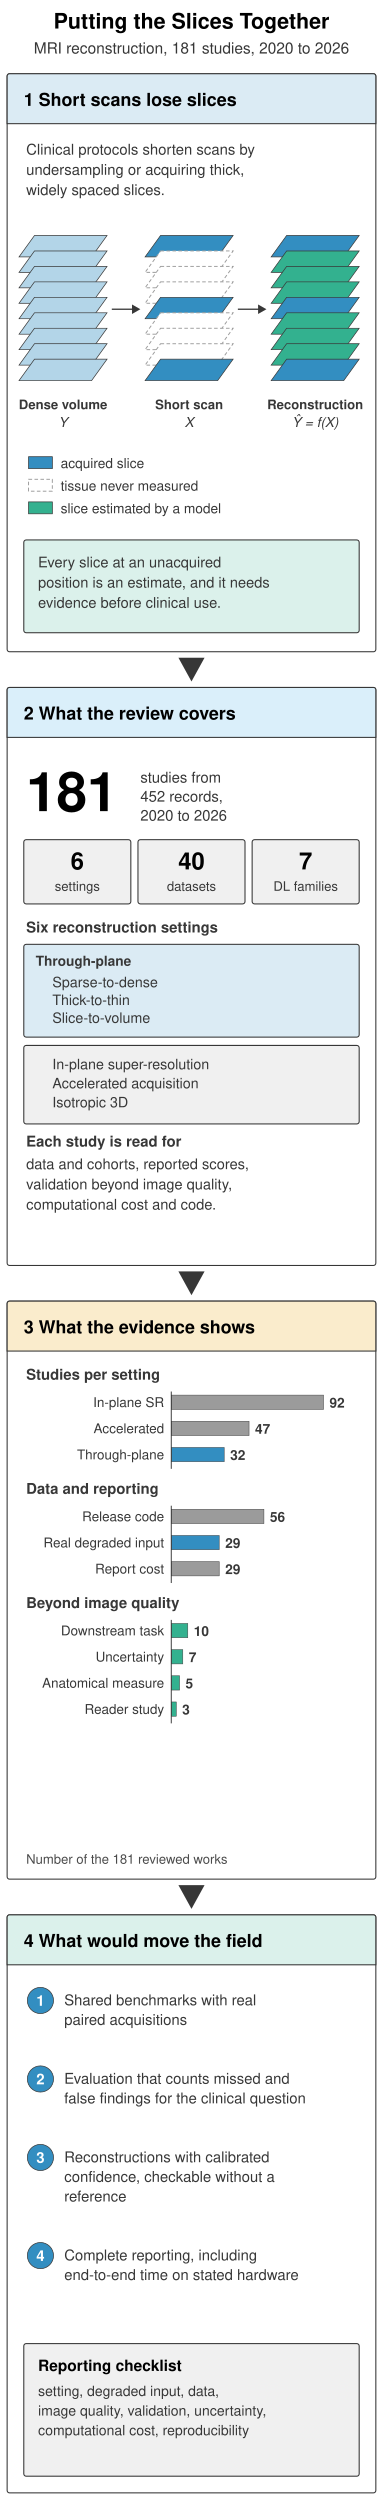
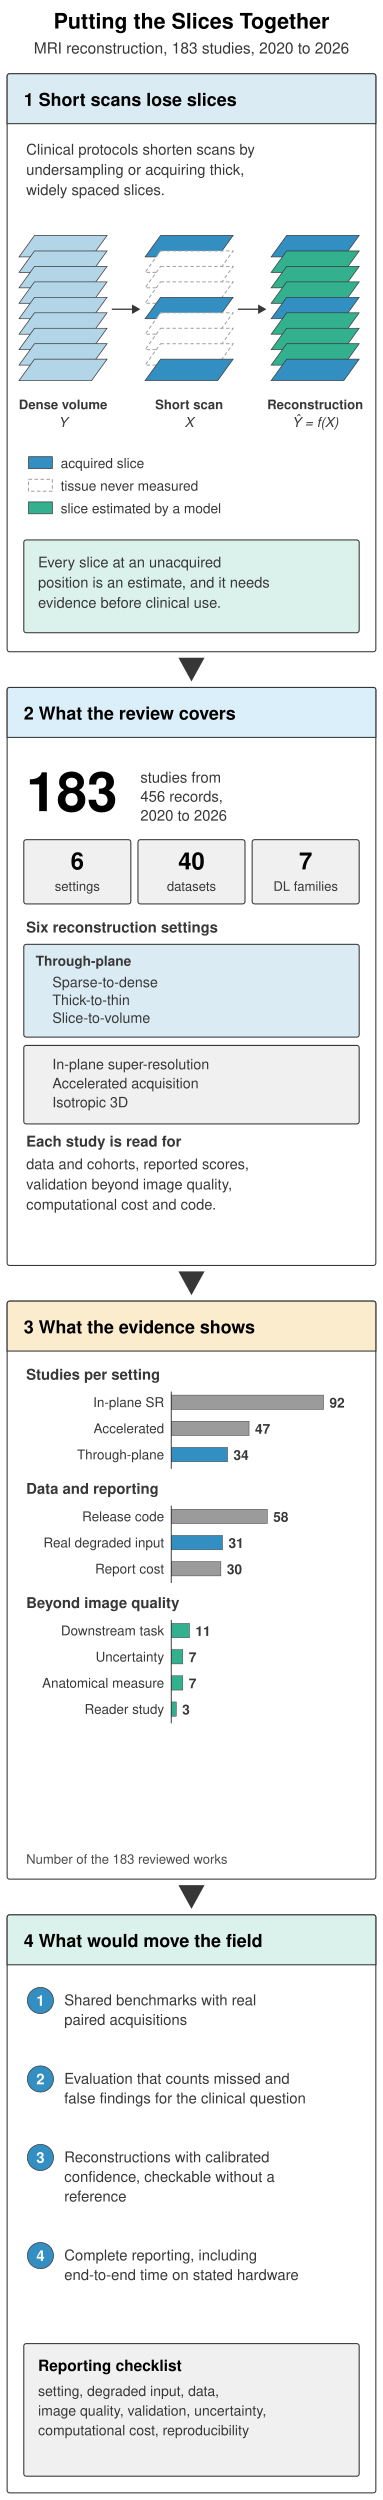
<svg xmlns="http://www.w3.org/2000/svg" viewBox="0 0 322 2102" width="322" height="2102" role="img" font-family="Helvetica, 'Nimbus Sans', Arial, sans-serif">
  <rect width="322" height="2102" fill="#ffffff" />
  <text x="161.0" y="24" font-size="18" font-weight="700" text-anchor="middle" fill="#000000">Putting the Slices Together</text>
-   <text x="161.0" y="45" font-size="13" font-weight="400" text-anchor="middle" fill="#373737">MRI reconstruction, 181 studies, 2020 to 2026</text>
+   <text x="161.0" y="45" font-size="13" font-weight="400" text-anchor="middle" fill="#373737">MRI reconstruction, 183 studies, 2020 to 2026</text>
  <g transform="translate(6,62)">
    <rect x="0" y="0" width="310" height="486" rx="2" fill="#ffffff" stroke="#373737" stroke-width="0.9" />
    <path d="M2 0H308a2 2 0 0 1 2 2V42H0V2a2 2 0 0 1 2-2z" fill="#DBEBF4" stroke="#373737" stroke-width="0.9" />
    <text x="14" y="27" font-size="15" font-weight="700" text-anchor="start" fill="#000000">1  Short scans lose slices</text>
    <text x="16" y="68" font-size="12.5" font-weight="400" text-anchor="start" fill="#373737">Clinical protocols shorten scans by</text>
    <text x="16" y="85" font-size="12.5" font-weight="400" text-anchor="start" fill="#373737">undersampling or acquiring thick,</text>
    <text x="16" y="102" font-size="12.5" font-weight="400" text-anchor="start" fill="#373737">widely spaced slices.</text>
    <polygon points="23,136 84,136 71,154 10,154" fill="#B3D5E8" stroke="#373737" stroke-width="0.6" />
    <polygon points="23,149 84,149 71,167 10,167" fill="#B3D5E8" stroke="#373737" stroke-width="0.6" />
    <polygon points="23,162 84,162 71,180 10,180" fill="#B3D5E8" stroke="#373737" stroke-width="0.6" />
    <polygon points="23,175 84,175 71,193 10,193" fill="#B3D5E8" stroke="#373737" stroke-width="0.6" />
    <polygon points="23,188 84,188 71,206 10,206" fill="#B3D5E8" stroke="#373737" stroke-width="0.6" />
    <polygon points="23,201 84,201 71,219 10,219" fill="#B3D5E8" stroke="#373737" stroke-width="0.6" />
    <polygon points="23,214 84,214 71,232 10,232" fill="#B3D5E8" stroke="#373737" stroke-width="0.6" />
    <polygon points="23,227 84,227 71,245 10,245" fill="#B3D5E8" stroke="#373737" stroke-width="0.6" />
    <polygon points="23,240 84,240 71,258 10,258" fill="#B3D5E8" stroke="#373737" stroke-width="0.6" />
    <polygon points="129,136 190,136 177,154 116,154" fill="#338EC1" stroke="#373737" stroke-width="0.6" />
    <polygon points="129,149 190,149 177,167 116,167" fill="#ffffff" stroke="#9B9B9B" stroke-width="0.8" stroke-dasharray="3 2" />
    <polygon points="129,162 190,162 177,180 116,180" fill="#ffffff" stroke="#9B9B9B" stroke-width="0.8" stroke-dasharray="3 2" />
    <polygon points="129,175 190,175 177,193 116,193" fill="#ffffff" stroke="#9B9B9B" stroke-width="0.8" stroke-dasharray="3 2" />
    <polygon points="129,188 190,188 177,206 116,206" fill="#338EC1" stroke="#373737" stroke-width="0.6" />
    <polygon points="129,201 190,201 177,219 116,219" fill="#ffffff" stroke="#9B9B9B" stroke-width="0.8" stroke-dasharray="3 2" />
    <polygon points="129,214 190,214 177,232 116,232" fill="#ffffff" stroke="#9B9B9B" stroke-width="0.8" stroke-dasharray="3 2" />
    <polygon points="129,227 190,227 177,245 116,245" fill="#ffffff" stroke="#9B9B9B" stroke-width="0.8" stroke-dasharray="3 2" />
    <polygon points="129,240 190,240 177,258 116,258" fill="#338EC1" stroke="#373737" stroke-width="0.6" />
    <polygon points="235,136 296,136 283,154 222,154" fill="#338EC1" stroke="#373737" stroke-width="0.6" />
    <polygon points="235,149 296,149 283,167 222,167" fill="#33B18F" stroke="#373737" stroke-width="0.6" />
    <polygon points="235,162 296,162 283,180 222,180" fill="#33B18F" stroke="#373737" stroke-width="0.6" />
    <polygon points="235,175 296,175 283,193 222,193" fill="#33B18F" stroke="#373737" stroke-width="0.6" />
    <polygon points="235,188 296,188 283,206 222,206" fill="#338EC1" stroke="#373737" stroke-width="0.6" />
    <polygon points="235,201 296,201 283,219 222,219" fill="#33B18F" stroke="#373737" stroke-width="0.6" />
    <polygon points="235,214 296,214 283,232 222,232" fill="#33B18F" stroke="#373737" stroke-width="0.6" />
    <polygon points="235,227 296,227 283,245 222,245" fill="#33B18F" stroke="#373737" stroke-width="0.6" />
    <polygon points="235,240 296,240 283,258 222,258" fill="#338EC1" stroke="#373737" stroke-width="0.6" />
    <line x1="88" y1="198" x2="107" y2="198" stroke="#373737" stroke-width="1.1" />
    <polygon points="112,198 105,194 105,202" fill="#373737" />
    <line x1="194" y1="198" x2="213" y2="198" stroke="#373737" stroke-width="1.1" />
    <polygon points="218,198 211,194 211,202" fill="#373737" />
    <text x="47" y="282" font-size="11" font-weight="700" text-anchor="middle" fill="#373737">Dense volume</text>
    <text x="47" y="297" font-size="11.5" font-weight="400" text-anchor="middle" fill="#373737" font-style="italic">Y</text>
    <text x="153" y="282" font-size="11" font-weight="700" text-anchor="middle" fill="#373737">Short scan</text>
    <text x="153" y="297" font-size="11.5" font-weight="400" text-anchor="middle" fill="#373737" font-style="italic">X</text>
    <text x="259" y="282" font-size="11" font-weight="700" text-anchor="middle" fill="#373737">Reconstruction</text>
    <text x="259" y="297" font-size="11.5" font-weight="400" text-anchor="middle" fill="#373737" font-style="italic">Ŷ = f(X)</text>
    <rect x="18" y="322" width="20" height="10" rx="0" fill="#338EC1" stroke="#373737" stroke-width="0.6" />
    <text x="45" y="331.5" font-size="11.5" font-weight="400" text-anchor="start" fill="#373737">acquired slice</text>
    <rect x="18" y="341" width="20" height="10" rx="0" fill="#ffffff" stroke="#9B9B9B" stroke-width="0.8" stroke-dasharray="3 2" />
    <text x="45" y="350.5" font-size="11.5" font-weight="400" text-anchor="start" fill="#373737">tissue never measured</text>
    <rect x="18" y="360" width="20" height="10" rx="0" fill="#33B18F" stroke="#373737" stroke-width="0.6" />
    <text x="45" y="369.5" font-size="11.5" font-weight="400" text-anchor="start" fill="#373737">slice estimated by a model</text>
    <rect x="14" y="392" width="282" height="78" rx="2" fill="#DBF1EB" stroke="#373737" stroke-width="0.9" />
    <text x="26" y="415" font-size="12.3" font-weight="400" text-anchor="start" fill="#373737">Every slice at an unacquired</text>
    <text x="26" y="432" font-size="12.3" font-weight="400" text-anchor="start" fill="#373737">position is an estimate, and it needs</text>
    <text x="26" y="449" font-size="12.3" font-weight="400" text-anchor="start" fill="#373737">evidence before clinical use.</text>
  </g>
  <polygon points="150.0,553 172.0,553 161.0,573" fill="#373737" />
  <g transform="translate(6,578)">
    <rect x="0" y="0" width="310" height="486" rx="2" fill="#ffffff" stroke="#373737" stroke-width="0.9" />
    <path d="M2 0H308a2 2 0 0 1 2 2V42H0V2a2 2 0 0 1 2-2z" fill="#DAEFFA" stroke="#373737" stroke-width="0.9" />
    <text x="14" y="27" font-size="15" font-weight="700" text-anchor="start" fill="#000000">2  What the review covers</text>
-     <text x="16" y="104" font-size="46" font-weight="700" text-anchor="start" fill="#000000">181</text>
+     <text x="16" y="104" font-size="46" font-weight="700" text-anchor="start" fill="#000000">183</text>
    <text x="112" y="80" font-size="12.5" font-weight="400" text-anchor="start" fill="#373737">studies from</text>
-     <text x="112" y="96" font-size="12.5" font-weight="400" text-anchor="start" fill="#373737">452 records,</text>
+     <text x="112" y="96" font-size="12.5" font-weight="400" text-anchor="start" fill="#373737">456 records,</text>
    <text x="112" y="112" font-size="12.5" font-weight="400" text-anchor="start" fill="#373737">2020 to 2026</text>
    <rect x="14" y="128" width="90" height="54" rx="2" fill="#F0F0F0" stroke="#373737" stroke-width="0.9" />
    <text x="59" y="153" font-size="20" font-weight="700" text-anchor="middle" fill="#000000">6</text>
    <text x="59" y="171" font-size="11" font-weight="400" text-anchor="middle" fill="#373737">settings</text>
    <rect x="110" y="128" width="90" height="54" rx="2" fill="#F0F0F0" stroke="#373737" stroke-width="0.9" />
    <text x="155" y="153" font-size="20" font-weight="700" text-anchor="middle" fill="#000000">40</text>
    <text x="155" y="171" font-size="11" font-weight="400" text-anchor="middle" fill="#373737">datasets</text>
    <rect x="206" y="128" width="90" height="54" rx="2" fill="#F0F0F0" stroke="#373737" stroke-width="0.9" />
    <text x="251" y="153" font-size="20" font-weight="700" text-anchor="middle" fill="#000000">7</text>
    <text x="251" y="171" font-size="11" font-weight="400" text-anchor="middle" fill="#373737">DL families</text>
    <text x="16" y="206" font-size="12.5" font-weight="700" text-anchor="start" fill="#373737">Six reconstruction settings</text>
    <rect x="14" y="216" width="282" height="78" rx="2" fill="#DBEBF4" stroke="#373737" stroke-width="0.9" />
    <text x="24" y="234" font-size="11.5" font-weight="700" text-anchor="start" fill="#373737">Through-plane</text>
    <text x="38" y="252" font-size="12" font-weight="400" text-anchor="start" fill="#373737">Sparse-to-dense</text>
    <text x="38" y="267" font-size="12" font-weight="400" text-anchor="start" fill="#373737">Thick-to-thin</text>
    <text x="38" y="282" font-size="12" font-weight="400" text-anchor="start" fill="#373737">Slice-to-volume</text>
    <rect x="14" y="301" width="282" height="66" rx="2" fill="#F0F0F0" stroke="#373737" stroke-width="0.9" />
    <text x="38" y="321" font-size="12" font-weight="400" text-anchor="start" fill="#373737">In-plane super-resolution</text>
    <text x="38" y="337" font-size="12" font-weight="400" text-anchor="start" fill="#373737">Accelerated acquisition</text>
    <text x="38" y="353" font-size="12" font-weight="400" text-anchor="start" fill="#373737">Isotropic 3D</text>
    <text x="16" y="386" font-size="12.5" font-weight="700" text-anchor="start" fill="#373737">Each study is read for</text>
    <text x="16" y="405" font-size="12.3" font-weight="400" text-anchor="start" fill="#373737">data and cohorts, reported scores,</text>
    <text x="16" y="422" font-size="12.3" font-weight="400" text-anchor="start" fill="#373737">validation beyond image quality,</text>
    <text x="16" y="439" font-size="12.3" font-weight="400" text-anchor="start" fill="#373737">computational cost and code.</text>
  </g>
  <polygon points="150.0,1069 172.0,1069 161.0,1089" fill="#373737" />
  <g transform="translate(6,1094)">
    <rect x="0" y="0" width="310" height="486" rx="2" fill="#ffffff" stroke="#373737" stroke-width="0.9" />
    <path d="M2 0H308a2 2 0 0 1 2 2V42H0V2a2 2 0 0 1 2-2z" fill="#FAECCC" stroke="#373737" stroke-width="0.9" />
    <text x="14" y="27" font-size="15" font-weight="700" text-anchor="start" fill="#000000">3  What the evidence shows</text>
    <text x="16" y="66" font-size="12.5" font-weight="700" text-anchor="start" fill="#373737">Studies per setting</text>
    <text x="132" y="89" font-size="11.3" font-weight="400" text-anchor="end" fill="#373737">In-plane SR</text>
    <rect x="138" y="79" width="128.0" height="12" fill="#9B9B9B" stroke="#373737" stroke-width="0.4" />
    <text x="271.0" y="89.5" font-size="11.5" font-weight="700" text-anchor="start" fill="#373737">92</text>
    <text x="132" y="111" font-size="11.3" font-weight="400" text-anchor="end" fill="#373737">Accelerated</text>
    <rect x="138" y="101" width="65.4" height="12" fill="#9B9B9B" stroke="#373737" stroke-width="0.4" />
    <text x="208.391" y="111.5" font-size="11.5" font-weight="700" text-anchor="start" fill="#373737">47</text>
    <text x="132" y="133" font-size="11.3" font-weight="400" text-anchor="end" fill="#373737">Through-plane</text>
-     <rect x="138" y="123" width="44.5" height="12" fill="#338EC1" stroke="#373737" stroke-width="0.4" />
-     <text x="187.522" y="133.5" font-size="11.5" font-weight="700" text-anchor="start" fill="#373737">32</text>
+     <rect x="138" y="123" width="47.3" height="12" fill="#338EC1" stroke="#373737" stroke-width="0.4" />
+     <text x="190.304" y="133.5" font-size="11.5" font-weight="700" text-anchor="start" fill="#373737">34</text>
    <line x1="138" y1="76" x2="138" y2="141" stroke="#373737" stroke-width="0.8" />
    <text x="16" y="162" font-size="12.5" font-weight="700" text-anchor="start" fill="#373737">Data and reporting</text>
    <text x="132" y="185" font-size="11.3" font-weight="400" text-anchor="end" fill="#373737">Release code</text>
-     <rect x="138" y="175" width="77.9" height="12" fill="#9B9B9B" stroke="#373737" stroke-width="0.4" />
-     <text x="220.913" y="185.5" font-size="11.5" font-weight="700" text-anchor="start" fill="#373737">56</text>
+     <rect x="138" y="175" width="80.7" height="12" fill="#9B9B9B" stroke="#373737" stroke-width="0.4" />
+     <text x="223.696" y="185.5" font-size="11.5" font-weight="700" text-anchor="start" fill="#373737">58</text>
    <text x="132" y="207" font-size="11.3" font-weight="400" text-anchor="end" fill="#373737">Real degraded input</text>
-     <rect x="138" y="197" width="40.3" height="12" fill="#338EC1" stroke="#373737" stroke-width="0.4" />
-     <text x="183.348" y="207.5" font-size="11.5" font-weight="700" text-anchor="start" fill="#373737">29</text>
+     <rect x="138" y="197" width="43.1" height="12" fill="#338EC1" stroke="#373737" stroke-width="0.4" />
+     <text x="186.13" y="207.5" font-size="11.5" font-weight="700" text-anchor="start" fill="#373737">31</text>
    <text x="132" y="229" font-size="11.3" font-weight="400" text-anchor="end" fill="#373737">Report cost</text>
-     <rect x="138" y="219" width="40.3" height="12" fill="#9B9B9B" stroke="#373737" stroke-width="0.4" />
-     <text x="183.348" y="229.5" font-size="11.5" font-weight="700" text-anchor="start" fill="#373737">29</text>
+     <rect x="138" y="219" width="41.7" height="12" fill="#9B9B9B" stroke="#373737" stroke-width="0.4" />
+     <text x="184.739" y="229.5" font-size="11.5" font-weight="700" text-anchor="start" fill="#373737">30</text>
    <line x1="138" y1="172" x2="138" y2="237" stroke="#373737" stroke-width="0.8" />
    <text x="16" y="258" font-size="12.5" font-weight="700" text-anchor="start" fill="#373737">Beyond image quality</text>
    <text x="132" y="281" font-size="11.3" font-weight="400" text-anchor="end" fill="#373737">Downstream task</text>
-     <rect x="138" y="271" width="13.9" height="12" fill="#33B18F" stroke="#373737" stroke-width="0.4" />
-     <text x="156.913" y="281.5" font-size="11.5" font-weight="700" text-anchor="start" fill="#373737">10</text>
+     <rect x="138" y="271" width="15.3" height="12" fill="#33B18F" stroke="#373737" stroke-width="0.4" />
+     <text x="158.304" y="281.5" font-size="11.5" font-weight="700" text-anchor="start" fill="#373737">11</text>
    <text x="132" y="303" font-size="11.3" font-weight="400" text-anchor="end" fill="#373737">Uncertainty</text>
    <rect x="138" y="293" width="9.7" height="12" fill="#33B18F" stroke="#373737" stroke-width="0.4" />
    <text x="152.739" y="303.5" font-size="11.5" font-weight="700" text-anchor="start" fill="#373737">7</text>
    <text x="132" y="325" font-size="11.3" font-weight="400" text-anchor="end" fill="#373737">Anatomical measure</text>
-     <rect x="138" y="315" width="7.0" height="12" fill="#33B18F" stroke="#373737" stroke-width="0.4" />
-     <text x="149.957" y="325.5" font-size="11.5" font-weight="700" text-anchor="start" fill="#373737">5</text>
+     <rect x="138" y="315" width="9.7" height="12" fill="#33B18F" stroke="#373737" stroke-width="0.4" />
+     <text x="152.739" y="325.5" font-size="11.5" font-weight="700" text-anchor="start" fill="#373737">7</text>
    <text x="132" y="347" font-size="11.3" font-weight="400" text-anchor="end" fill="#373737">Reader study</text>
    <rect x="138" y="337" width="4.2" height="12" fill="#33B18F" stroke="#373737" stroke-width="0.4" />
    <text x="147.174" y="347.5" font-size="11.5" font-weight="700" text-anchor="start" fill="#373737">3</text>
    <line x1="138" y1="268" x2="138" y2="355" stroke="#373737" stroke-width="0.8" />
-     <text x="16" y="473" font-size="11" font-weight="400" text-anchor="start" fill="#4a4a4a">Number of the 181 reviewed works</text>
+     <text x="16" y="473" font-size="11" font-weight="400" text-anchor="start" fill="#4a4a4a">Number of the 183 reviewed works</text>
  </g>
  <polygon points="150.0,1585 172.0,1585 161.0,1605" fill="#373737" />
  <g transform="translate(6,1610)">
    <rect x="0" y="0" width="310" height="486" rx="2" fill="#ffffff" stroke="#373737" stroke-width="0.9" />
    <path d="M2 0H308a2 2 0 0 1 2 2V42H0V2a2 2 0 0 1 2-2z" fill="#DBF1EB" stroke="#373737" stroke-width="0.9" />
    <text x="14" y="27" font-size="15" font-weight="700" text-anchor="start" fill="#000000">4  What would move the field</text>
    <circle cx="28" cy="72" r="11" fill="#338EC1" stroke="#373737" stroke-width="0.6" />
    <text x="28" y="76.5" font-size="12.5" font-weight="700" text-anchor="middle" fill="#ffffff">1</text>
    <text x="48" y="76.0" font-size="12.5" font-weight="400" text-anchor="start" fill="#373737">Shared benchmarks with real</text>
    <text x="48" y="92.5" font-size="12.5" font-weight="400" text-anchor="start" fill="#373737">paired acquisitions</text>
    <circle cx="28" cy="138.0" r="11" fill="#338EC1" stroke="#373737" stroke-width="0.6" />
    <text x="28" y="142.5" font-size="12.5" font-weight="700" text-anchor="middle" fill="#ffffff">2</text>
    <text x="48" y="142.0" font-size="12.5" font-weight="400" text-anchor="start" fill="#373737">Evaluation that counts missed and</text>
    <text x="48" y="158.5" font-size="12.5" font-weight="400" text-anchor="start" fill="#373737">false findings for the clinical question</text>
    <circle cx="28" cy="204.0" r="11" fill="#338EC1" stroke="#373737" stroke-width="0.6" />
    <text x="28" y="208.5" font-size="12.5" font-weight="700" text-anchor="middle" fill="#ffffff">3</text>
    <text x="48" y="208.0" font-size="12.5" font-weight="400" text-anchor="start" fill="#373737">Reconstructions with calibrated</text>
    <text x="48" y="224.5" font-size="12.5" font-weight="400" text-anchor="start" fill="#373737">confidence, checkable without a</text>
    <text x="48" y="241.0" font-size="12.5" font-weight="400" text-anchor="start" fill="#373737">reference</text>
    <circle cx="28" cy="286.5" r="11" fill="#338EC1" stroke="#373737" stroke-width="0.6" />
    <text x="28" y="291.0" font-size="12.5" font-weight="700" text-anchor="middle" fill="#ffffff">4</text>
    <text x="48" y="290.5" font-size="12.5" font-weight="400" text-anchor="start" fill="#373737">Complete reporting, including</text>
    <text x="48" y="307.0" font-size="12.5" font-weight="400" text-anchor="start" fill="#373737">end-to-end time on stated hardware</text>
    <rect x="14" y="360.5" width="282" height="111.5" rx="2" fill="#F0F0F0" stroke="#373737" stroke-width="0.9" />
    <text x="26" y="383.5" font-size="13" font-weight="700" text-anchor="start" fill="#000000">Reporting checklist</text>
    <text x="26" y="404.5" font-size="11.8" font-weight="400" text-anchor="start" fill="#373737">setting, degraded input, data,</text>
    <text x="26" y="421.0" font-size="11.8" font-weight="400" text-anchor="start" fill="#373737">image quality, validation, uncertainty,</text>
    <text x="26" y="437.5" font-size="11.8" font-weight="400" text-anchor="start" fill="#373737">computational cost, reproducibility</text>
  </g>
</svg>
